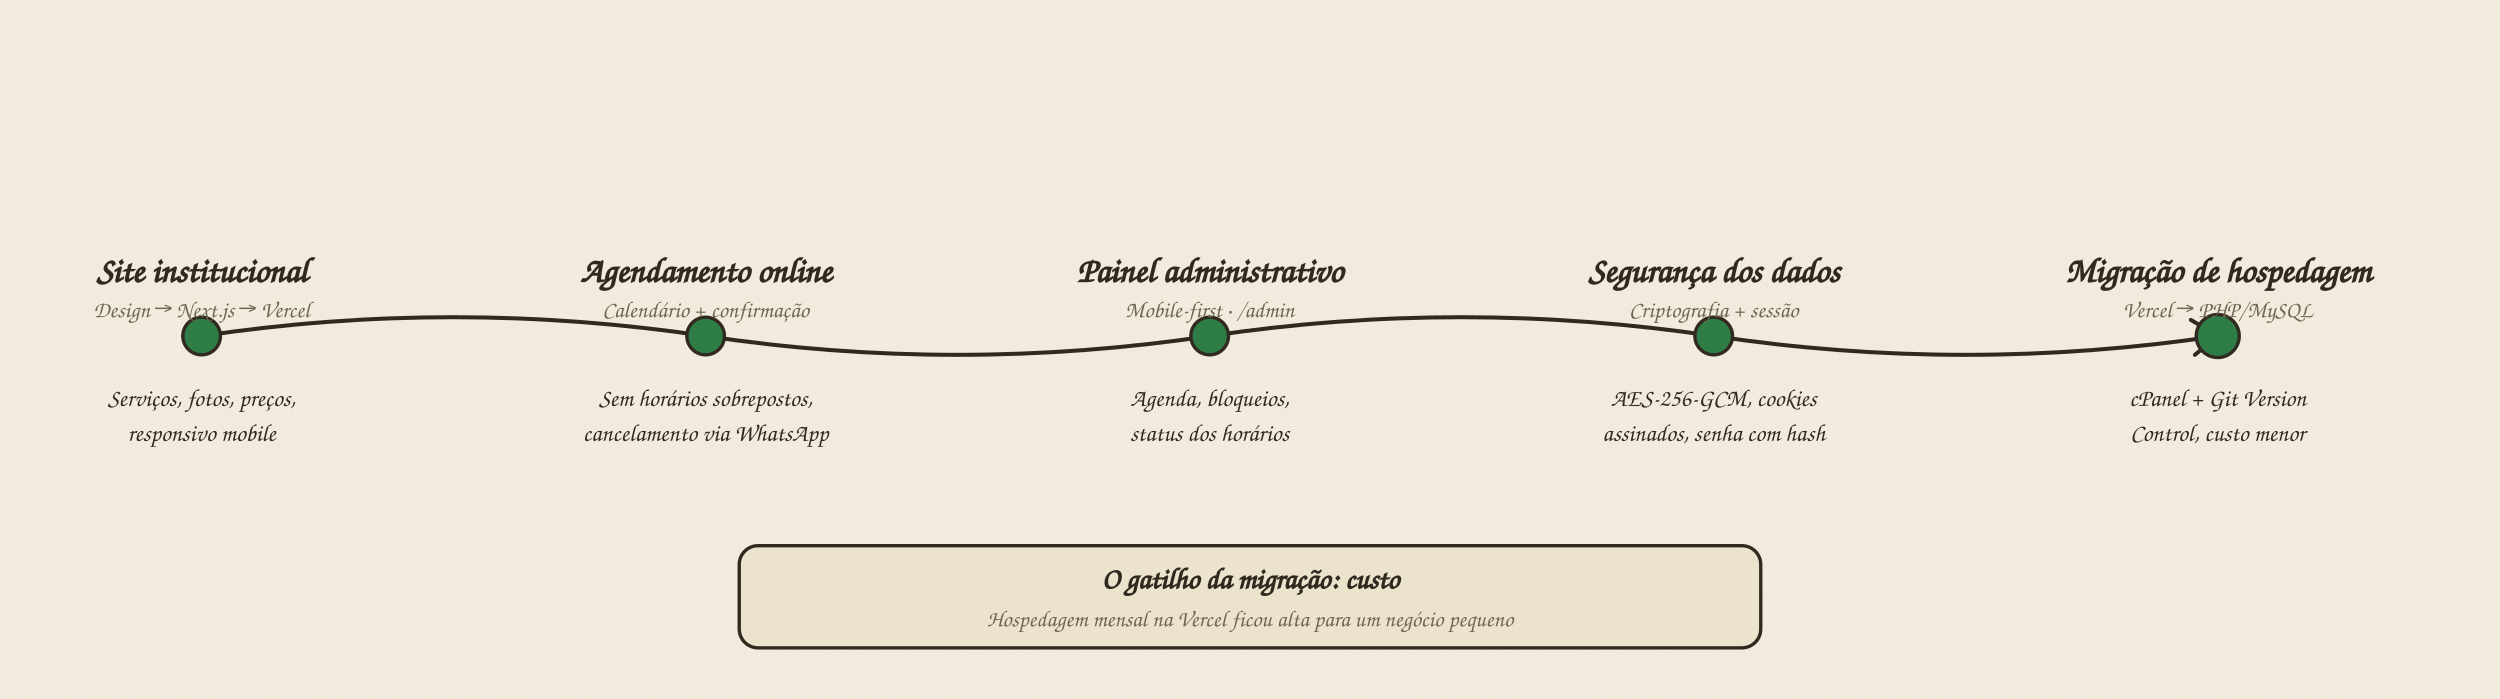
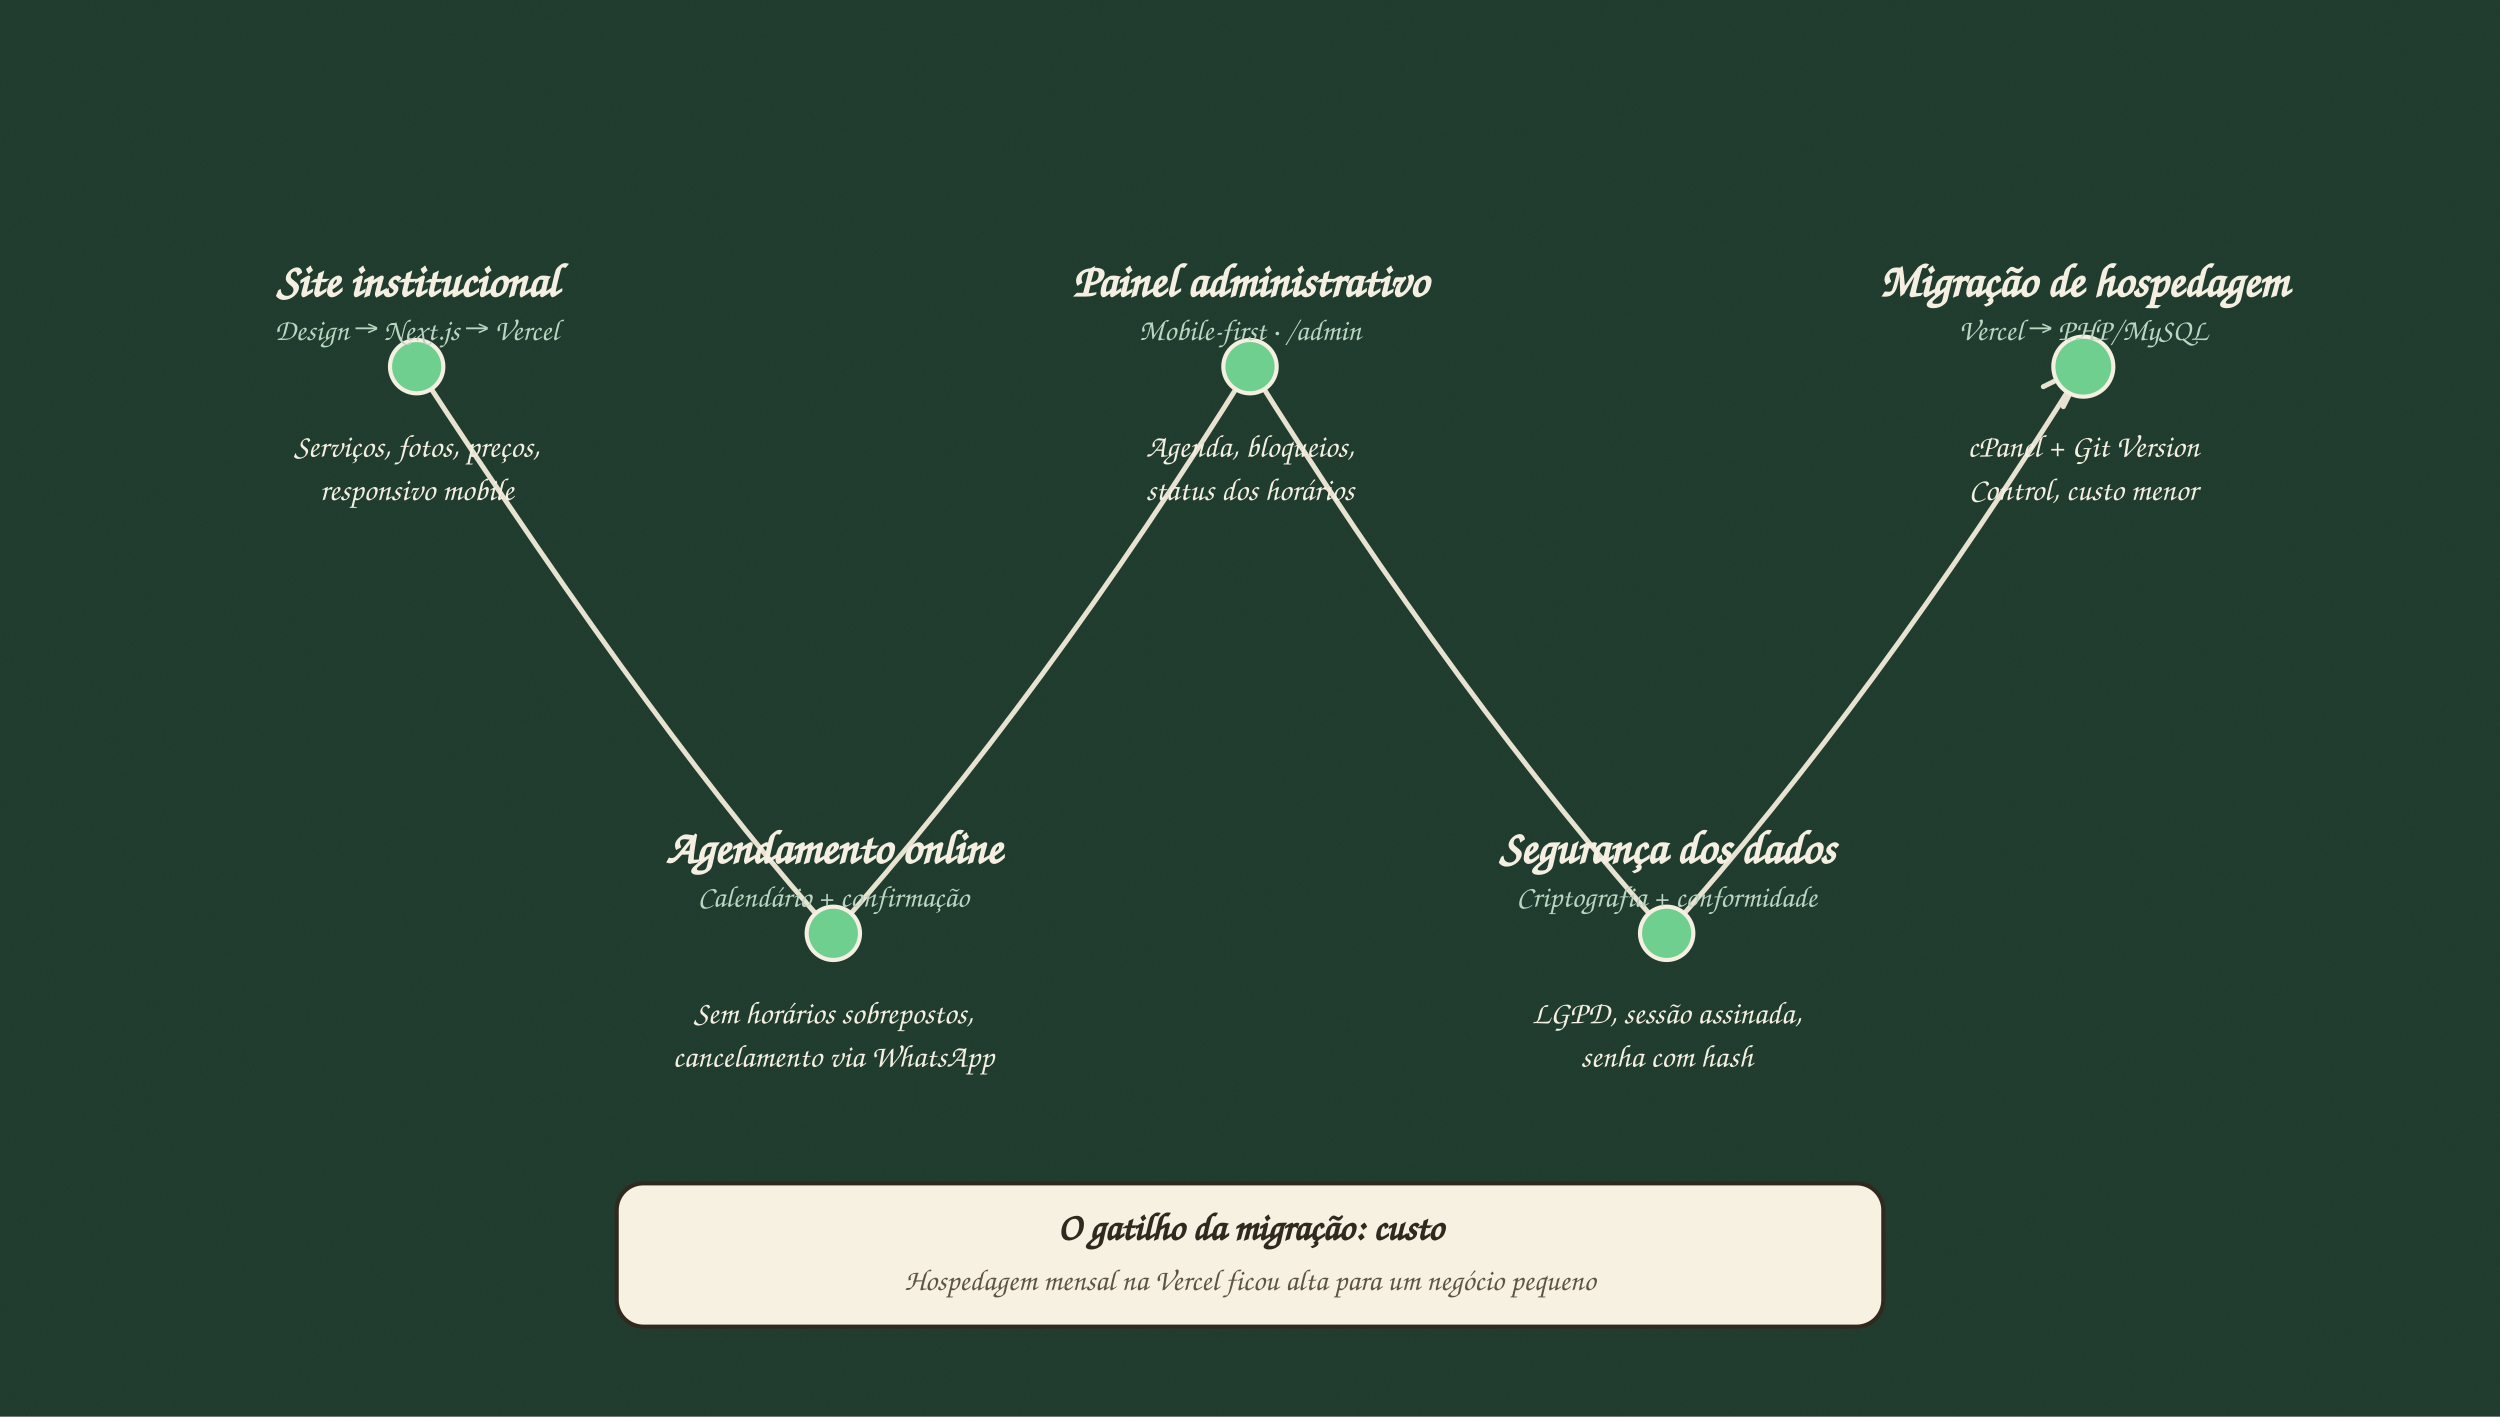
- <svg xmlns="http://www.w3.org/2000/svg" viewBox="0 0 1860 520">
+ <svg xmlns="http://www.w3.org/2000/svg" viewBox="0 0 1500 850">
  <defs>
-     <filter id="paperNoiseTl" x="-5%" y="-5%" width="110%" height="110%">
-       <feTurbulence type="fractalNoise" baseFrequency="0.9" numOctaves="2" result="noise" />
-       <feColorMatrix in="noise" type="matrix" values="0 0 0 0 0  0 0 0 0 0  0 0 0 0 0  0 0 0 0.03 0" />
+     <filter id="chalkDustTl" x="-5%" y="-5%" width="110%" height="110%">
+       <feTurbulence type="fractalNoise" baseFrequency="0.85" numOctaves="2" result="noise" />
+       <feColorMatrix in="noise" type="matrix" values="0 0 0 0 1  0 0 0 0 1  0 0 0 0 1  0 0 0 0.025 0" />
    </filter>
  </defs>
-   <rect width="1860" height="520" fill="#f4efe0" />
-   <rect width="1860" height="520" filter="url(#paperNoiseTl)" />
-   <path d="M150,250 Q337,222 525,250 Q712,278 900,250 Q1087,222 1275,250 Q1462,278 1650,250" fill="none" stroke="#30291f" stroke-width="3" stroke-linecap="round" />
-   <path d="M1650,250 L1630,238" stroke="#30291f" stroke-width="3" stroke-linecap="round" />
-   <path d="M1650,250 L1633,264" stroke="#30291f" stroke-width="3" stroke-linecap="round" />
+   <rect width="1500" height="850" fill="#1d3a2c" />
+   <rect width="1500" height="850" filter="url(#chalkDustTl)" />
+   <path d="M250,220 Q400,450 500,560 Q625,420 750,220 Q875,420 1000,560 Q1125,420 1250,220" fill="none" stroke="#e8e3d0" stroke-width="3" stroke-linecap="round" />
+   <path d="M1250,220 L1226,232" stroke="#e8e3d0" stroke-width="3" stroke-linecap="round" />
+   <path d="M1250,220 L1238,244" stroke="#e8e3d0" stroke-width="3" stroke-linecap="round" />
  <g font-family="'Comic Sans MS','Segoe Print','Bradley Hand',cursive">
-     <g transform="translate(150,250)">
-       <circle r="14" fill="#2f7d46" stroke="#30291f" stroke-width="2.5" />
-       <text y="-40" text-anchor="middle" fill="#30291f" font-size="26" font-weight="700">Site institucional</text>
-       <text y="-14" text-anchor="middle" fill="#6f6650" font-size="17">Design → Next.js → Vercel</text>
-       <text y="52" text-anchor="middle" fill="#30291f" font-size="18">Serviços, fotos, preços,</text>
-       <text y="78" text-anchor="middle" fill="#30291f" font-size="18">responsivo mobile</text>
+     <g transform="translate(250,220)">
+       <circle r="16" fill="#6fcf8e" stroke="#f4efe0" stroke-width="2.5" />
+       <text y="-42" text-anchor="middle" fill="#f4efe0" font-size="28" font-weight="700">Site institucional</text>
+       <text y="-16" text-anchor="middle" fill="#bcd4c2" font-size="18">Design → Next.js → Vercel</text>
+       <text y="54" text-anchor="middle" fill="#f4efe0" font-size="19">Serviços, fotos, preços,</text>
+       <text y="80" text-anchor="middle" fill="#f4efe0" font-size="19">responsivo mobile</text>
    </g>
-     <g transform="translate(525,250)">
-       <circle r="14" fill="#2f7d46" stroke="#30291f" stroke-width="2.5" />
-       <text y="-40" text-anchor="middle" fill="#30291f" font-size="26" font-weight="700">Agendamento online</text>
-       <text y="-14" text-anchor="middle" fill="#6f6650" font-size="17">Calendário + confirmação</text>
-       <text y="52" text-anchor="middle" fill="#30291f" font-size="18">Sem horários sobrepostos,</text>
-       <text y="78" text-anchor="middle" fill="#30291f" font-size="18">cancelamento via WhatsApp</text>
+     <g transform="translate(500,560)">
+       <circle r="16" fill="#6fcf8e" stroke="#f4efe0" stroke-width="2.5" />
+       <text y="-42" text-anchor="middle" fill="#f4efe0" font-size="28" font-weight="700">Agendamento online</text>
+       <text y="-16" text-anchor="middle" fill="#bcd4c2" font-size="18">Calendário + confirmação</text>
+       <text y="54" text-anchor="middle" fill="#f4efe0" font-size="19">Sem horários sobrepostos,</text>
+       <text y="80" text-anchor="middle" fill="#f4efe0" font-size="19">cancelamento via WhatsApp</text>
    </g>
-     <g transform="translate(900,250)">
-       <circle r="14" fill="#2f7d46" stroke="#30291f" stroke-width="2.5" />
-       <text y="-40" text-anchor="middle" fill="#30291f" font-size="26" font-weight="700">Painel administrativo</text>
-       <text y="-14" text-anchor="middle" fill="#6f6650" font-size="17">Mobile-first · /admin</text>
-       <text y="52" text-anchor="middle" fill="#30291f" font-size="18">Agenda, bloqueios,</text>
-       <text y="78" text-anchor="middle" fill="#30291f" font-size="18">status dos horários</text>
+     <g transform="translate(750,220)">
+       <circle r="16" fill="#6fcf8e" stroke="#f4efe0" stroke-width="2.5" />
+       <text y="-42" text-anchor="middle" fill="#f4efe0" font-size="28" font-weight="700">Painel administrativo</text>
+       <text y="-16" text-anchor="middle" fill="#bcd4c2" font-size="18">Mobile-first · /admin</text>
+       <text y="54" text-anchor="middle" fill="#f4efe0" font-size="19">Agenda, bloqueios,</text>
+       <text y="80" text-anchor="middle" fill="#f4efe0" font-size="19">status dos horários</text>
    </g>
-     <g transform="translate(1275,250)">
-       <circle r="14" fill="#2f7d46" stroke="#30291f" stroke-width="2.5" />
-       <text y="-40" text-anchor="middle" fill="#30291f" font-size="26" font-weight="700">Segurança dos dados</text>
-       <text y="-14" text-anchor="middle" fill="#6f6650" font-size="17">Criptografia + sessão</text>
-       <text y="52" text-anchor="middle" fill="#30291f" font-size="18">AES-256-GCM, cookies</text>
-       <text y="78" text-anchor="middle" fill="#30291f" font-size="18">assinados, senha com hash</text>
+     <g transform="translate(1000,560)">
+       <circle r="16" fill="#6fcf8e" stroke="#f4efe0" stroke-width="2.5" />
+       <text y="-42" text-anchor="middle" fill="#f4efe0" font-size="28" font-weight="700">Segurança dos dados</text>
+       <text y="-16" text-anchor="middle" fill="#bcd4c2" font-size="18">Criptografia + conformidade</text>
+       <text y="54" text-anchor="middle" fill="#f4efe0" font-size="19">LGPD, sessão assinada,</text>
+       <text y="80" text-anchor="middle" fill="#f4efe0" font-size="19">senha com hash</text>
    </g>
-     <g transform="translate(1650,250)">
-       <circle r="16" fill="#2f7d46" stroke="#30291f" stroke-width="2.5" />
-       <text y="-40" text-anchor="middle" fill="#30291f" font-size="26" font-weight="700">Migração de hospedagem</text>
-       <text y="-14" text-anchor="middle" fill="#6f6650" font-size="17">Vercel → PHP/MySQL</text>
-       <text y="52" text-anchor="middle" fill="#30291f" font-size="18">cPanel + Git Version</text>
-       <text y="78" text-anchor="middle" fill="#30291f" font-size="18">Control, custo menor</text>
+     <g transform="translate(1250,220)">
+       <circle r="18" fill="#6fcf8e" stroke="#f4efe0" stroke-width="2.5" />
+       <text y="-42" text-anchor="middle" fill="#f4efe0" font-size="28" font-weight="700">Migração de hospedagem</text>
+       <text y="-16" text-anchor="middle" fill="#bcd4c2" font-size="18">Vercel → PHP/MySQL</text>
+       <text y="54" text-anchor="middle" fill="#f4efe0" font-size="19">cPanel + Git Version</text>
+       <text y="80" text-anchor="middle" fill="#f4efe0" font-size="19">Control, custo menor</text>
    </g>
  </g>
-   <g transform="translate(930,440)" font-family="'Comic Sans MS','Segoe Print','Bradley Hand',cursive">
-     <rect x="-380" y="-34" width="760" height="76" rx="14" fill="#ece3cd" stroke="#30291f" stroke-width="2.5" />
-     <text text-anchor="middle" y="-2" fill="#30291f" font-size="22" font-weight="700">O gatilho da migração: custo</text>
-     <text text-anchor="middle" y="26" fill="#6f6650" font-size="17">Hospedagem mensal na Vercel ficou alta para um negócio pequeno</text>
+   <g transform="translate(750,750)" font-family="'Comic Sans MS','Segoe Print','Bradley Hand',cursive">
+     <rect x="-380" y="-40" width="760" height="86" rx="16" fill="#f7f1e1" stroke="#30291f" stroke-width="2.5" />
+     <text text-anchor="middle" y="-6" fill="#30291f" font-size="23" font-weight="700">O gatilho da migração: custo</text>
+     <text text-anchor="middle" y="24" fill="#5c5444" font-size="18">Hospedagem mensal na Vercel ficou alta para um negócio pequeno</text>
  </g>
</svg>
